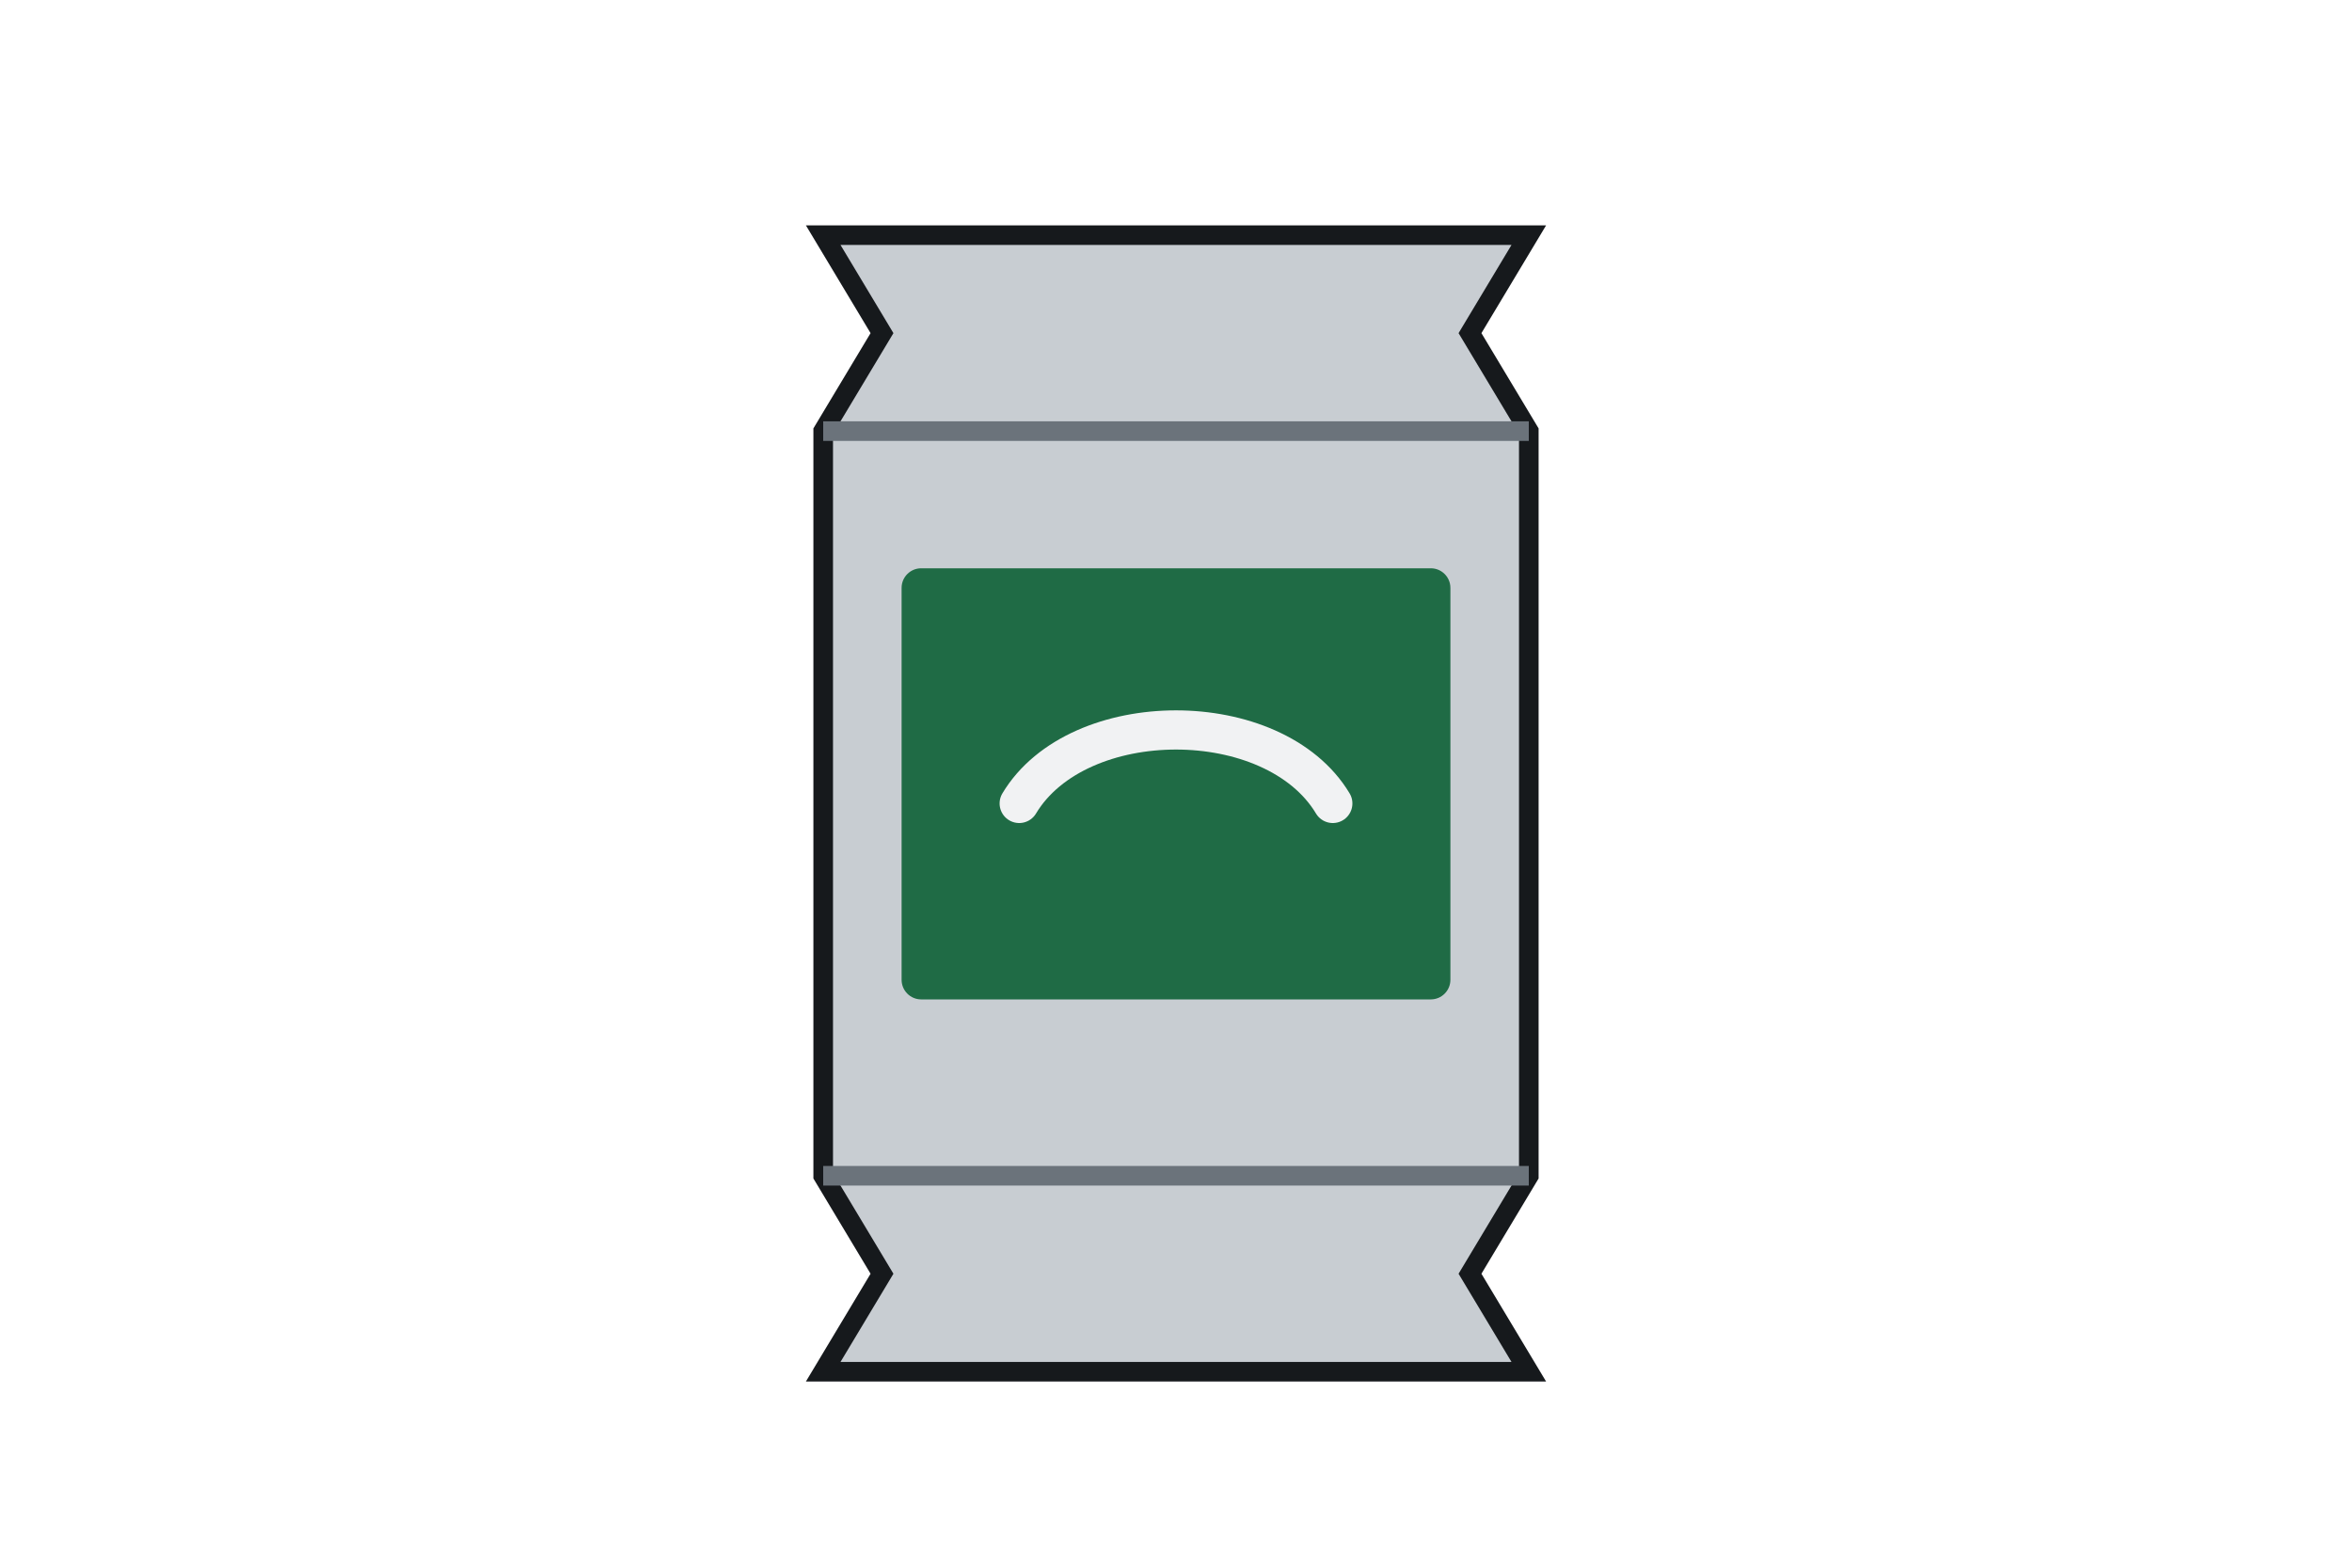
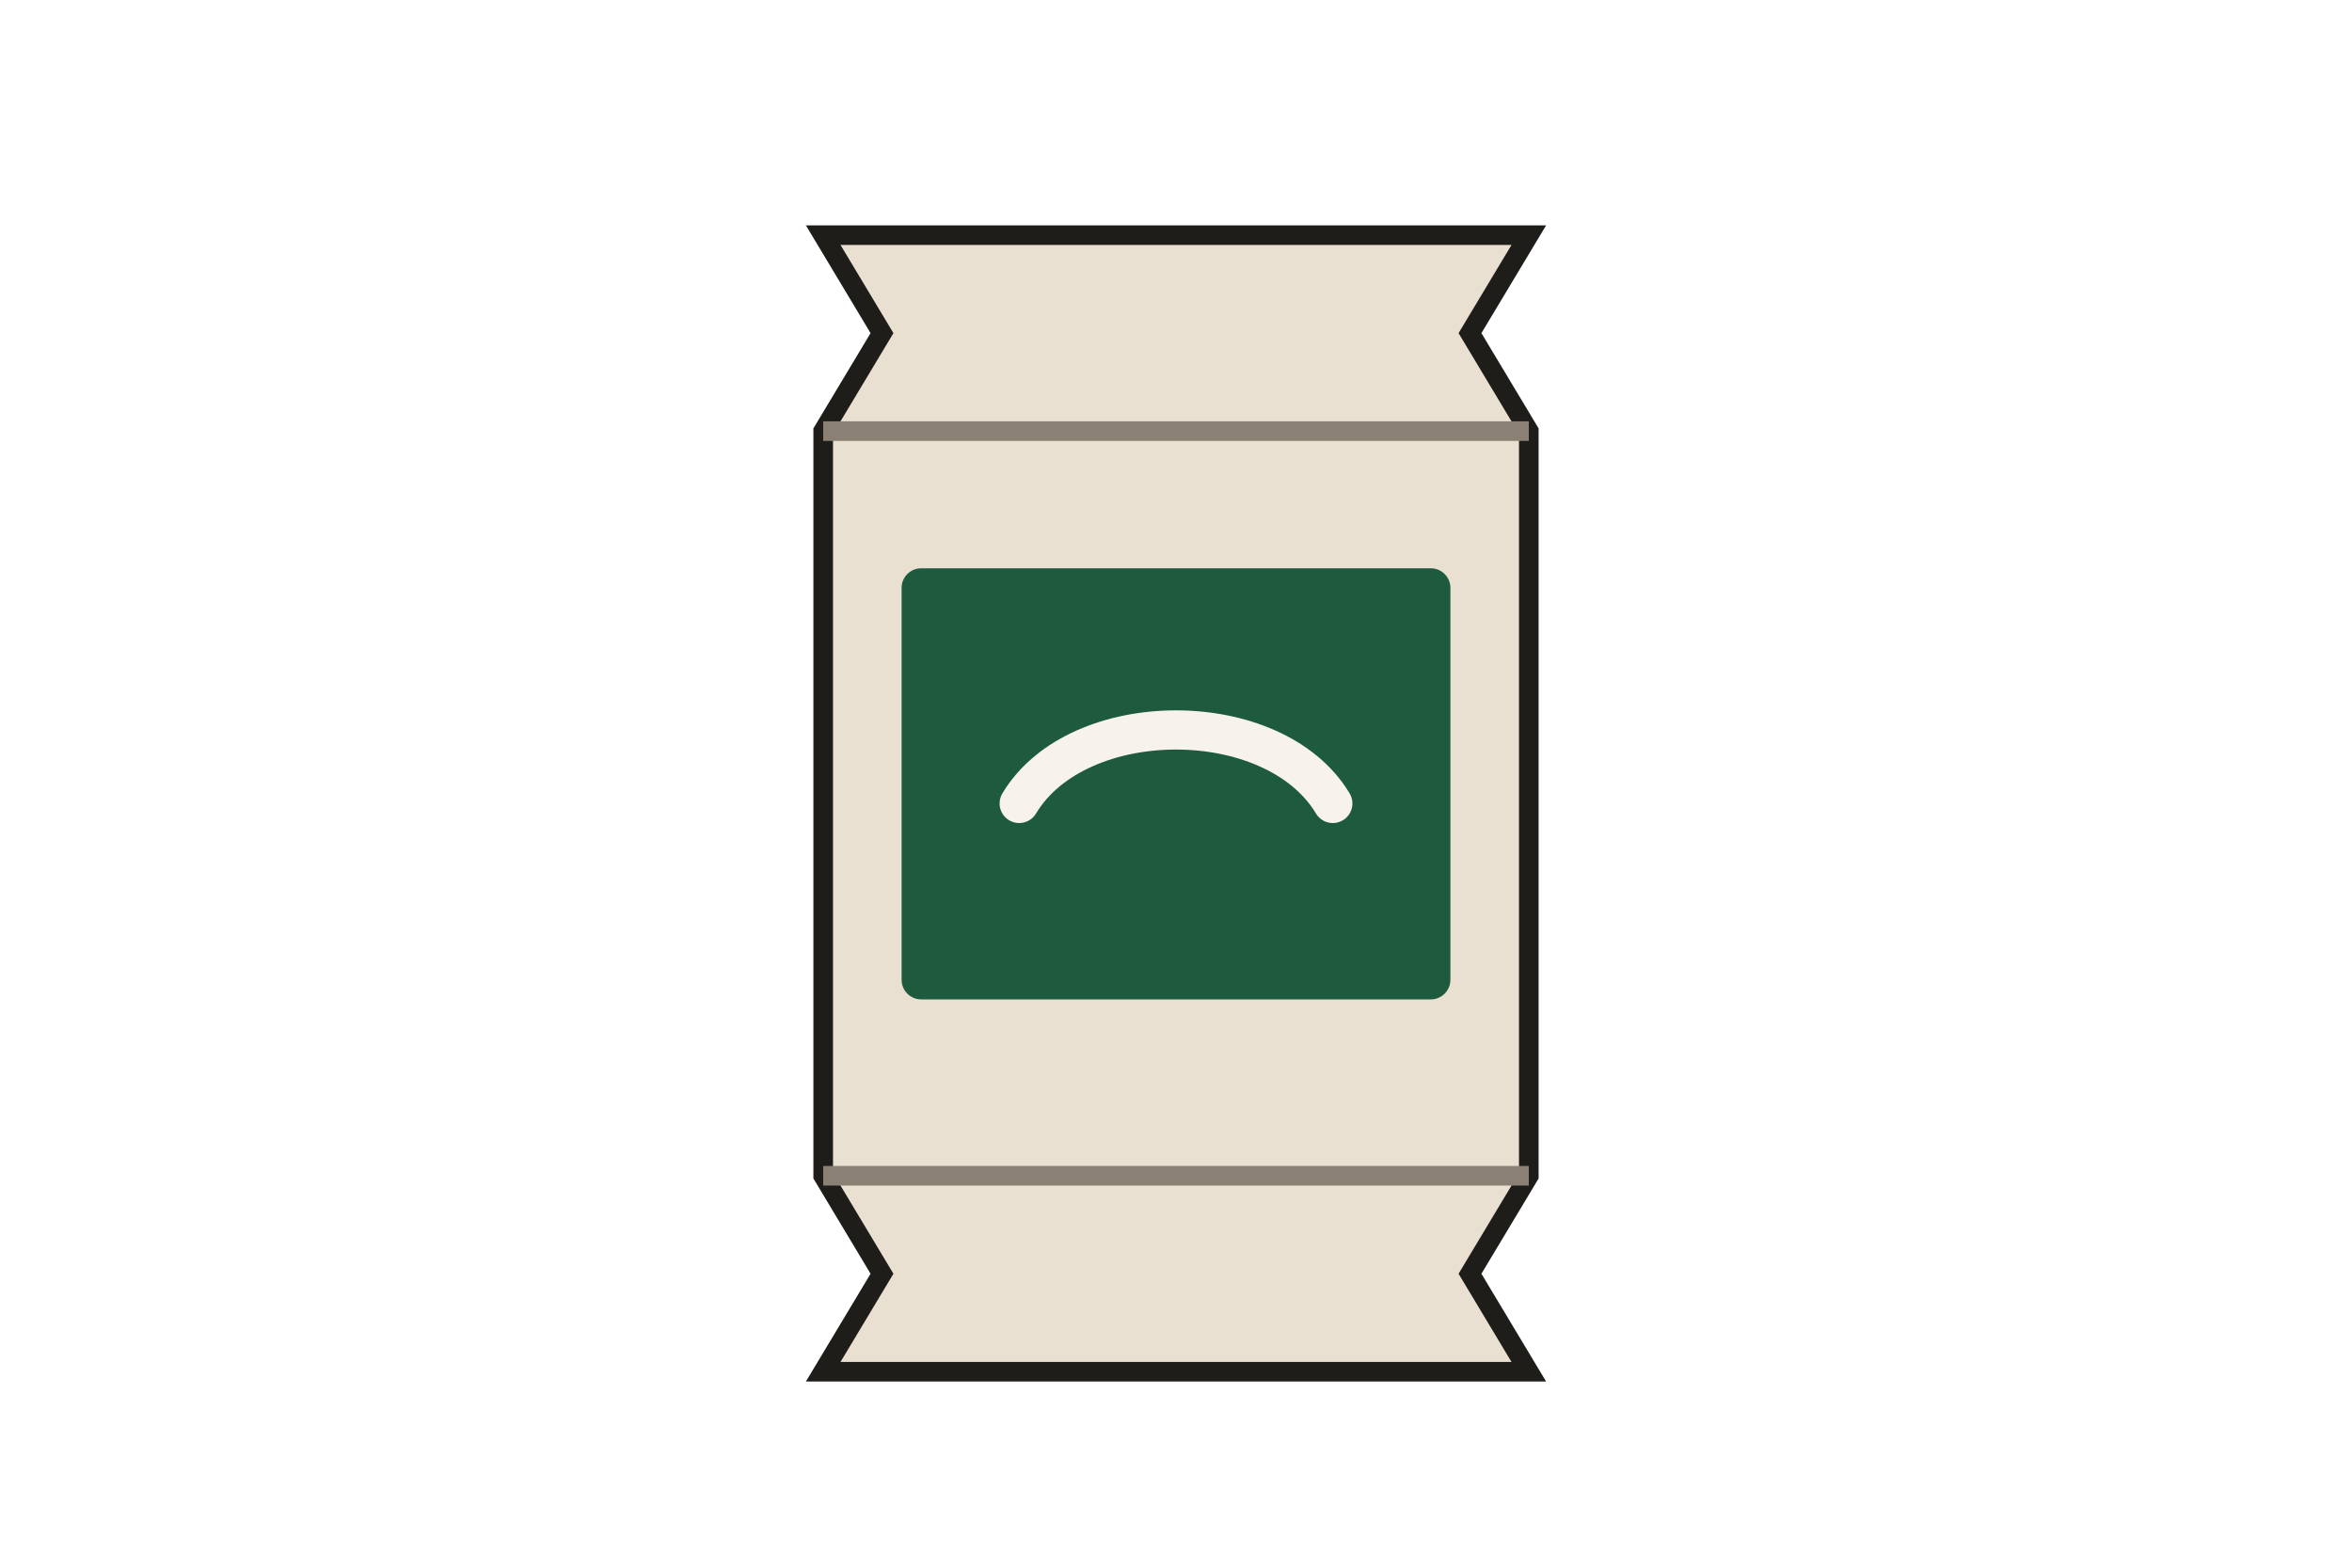
<svg xmlns="http://www.w3.org/2000/svg" viewBox="0 0 240 160" role="img" aria-label="Demo picture: a packet of chips">
-   <path d="M84 24h72l-6 10 6 10v76l-6 10 6 10H84l6-10-6-10V44l6-10z" fill="#C8CDD2" stroke="#16191C" stroke-width="2" />
-   <rect x="92" y="58" width="56" height="44" rx="2" fill="#1F6B45" />
-   <path d="M104 82c6-10 26-10 32 0" fill="none" stroke="#F1F2F3" stroke-width="4" stroke-linecap="round" />
-   <path d="M84 44h72M84 120h72" stroke="#6B737B" stroke-width="2" />
+   <path d="M84 24h72l-6 10 6 10v76l-6 10 6 10H84l6-10-6-10V44l6-10z" fill="#E9E0D1" stroke="#1F1D1A" stroke-width="2" />
+   <rect x="92" y="58" width="56" height="44" rx="2" fill="#1E5B3E" />
+   <path d="M104 82c6-10 26-10 32 0" fill="none" stroke="#F7F3EC" stroke-width="4" stroke-linecap="round" />
+   <path d="M84 44h72M84 120h72" stroke="#8A8174" stroke-width="2" />
</svg>
